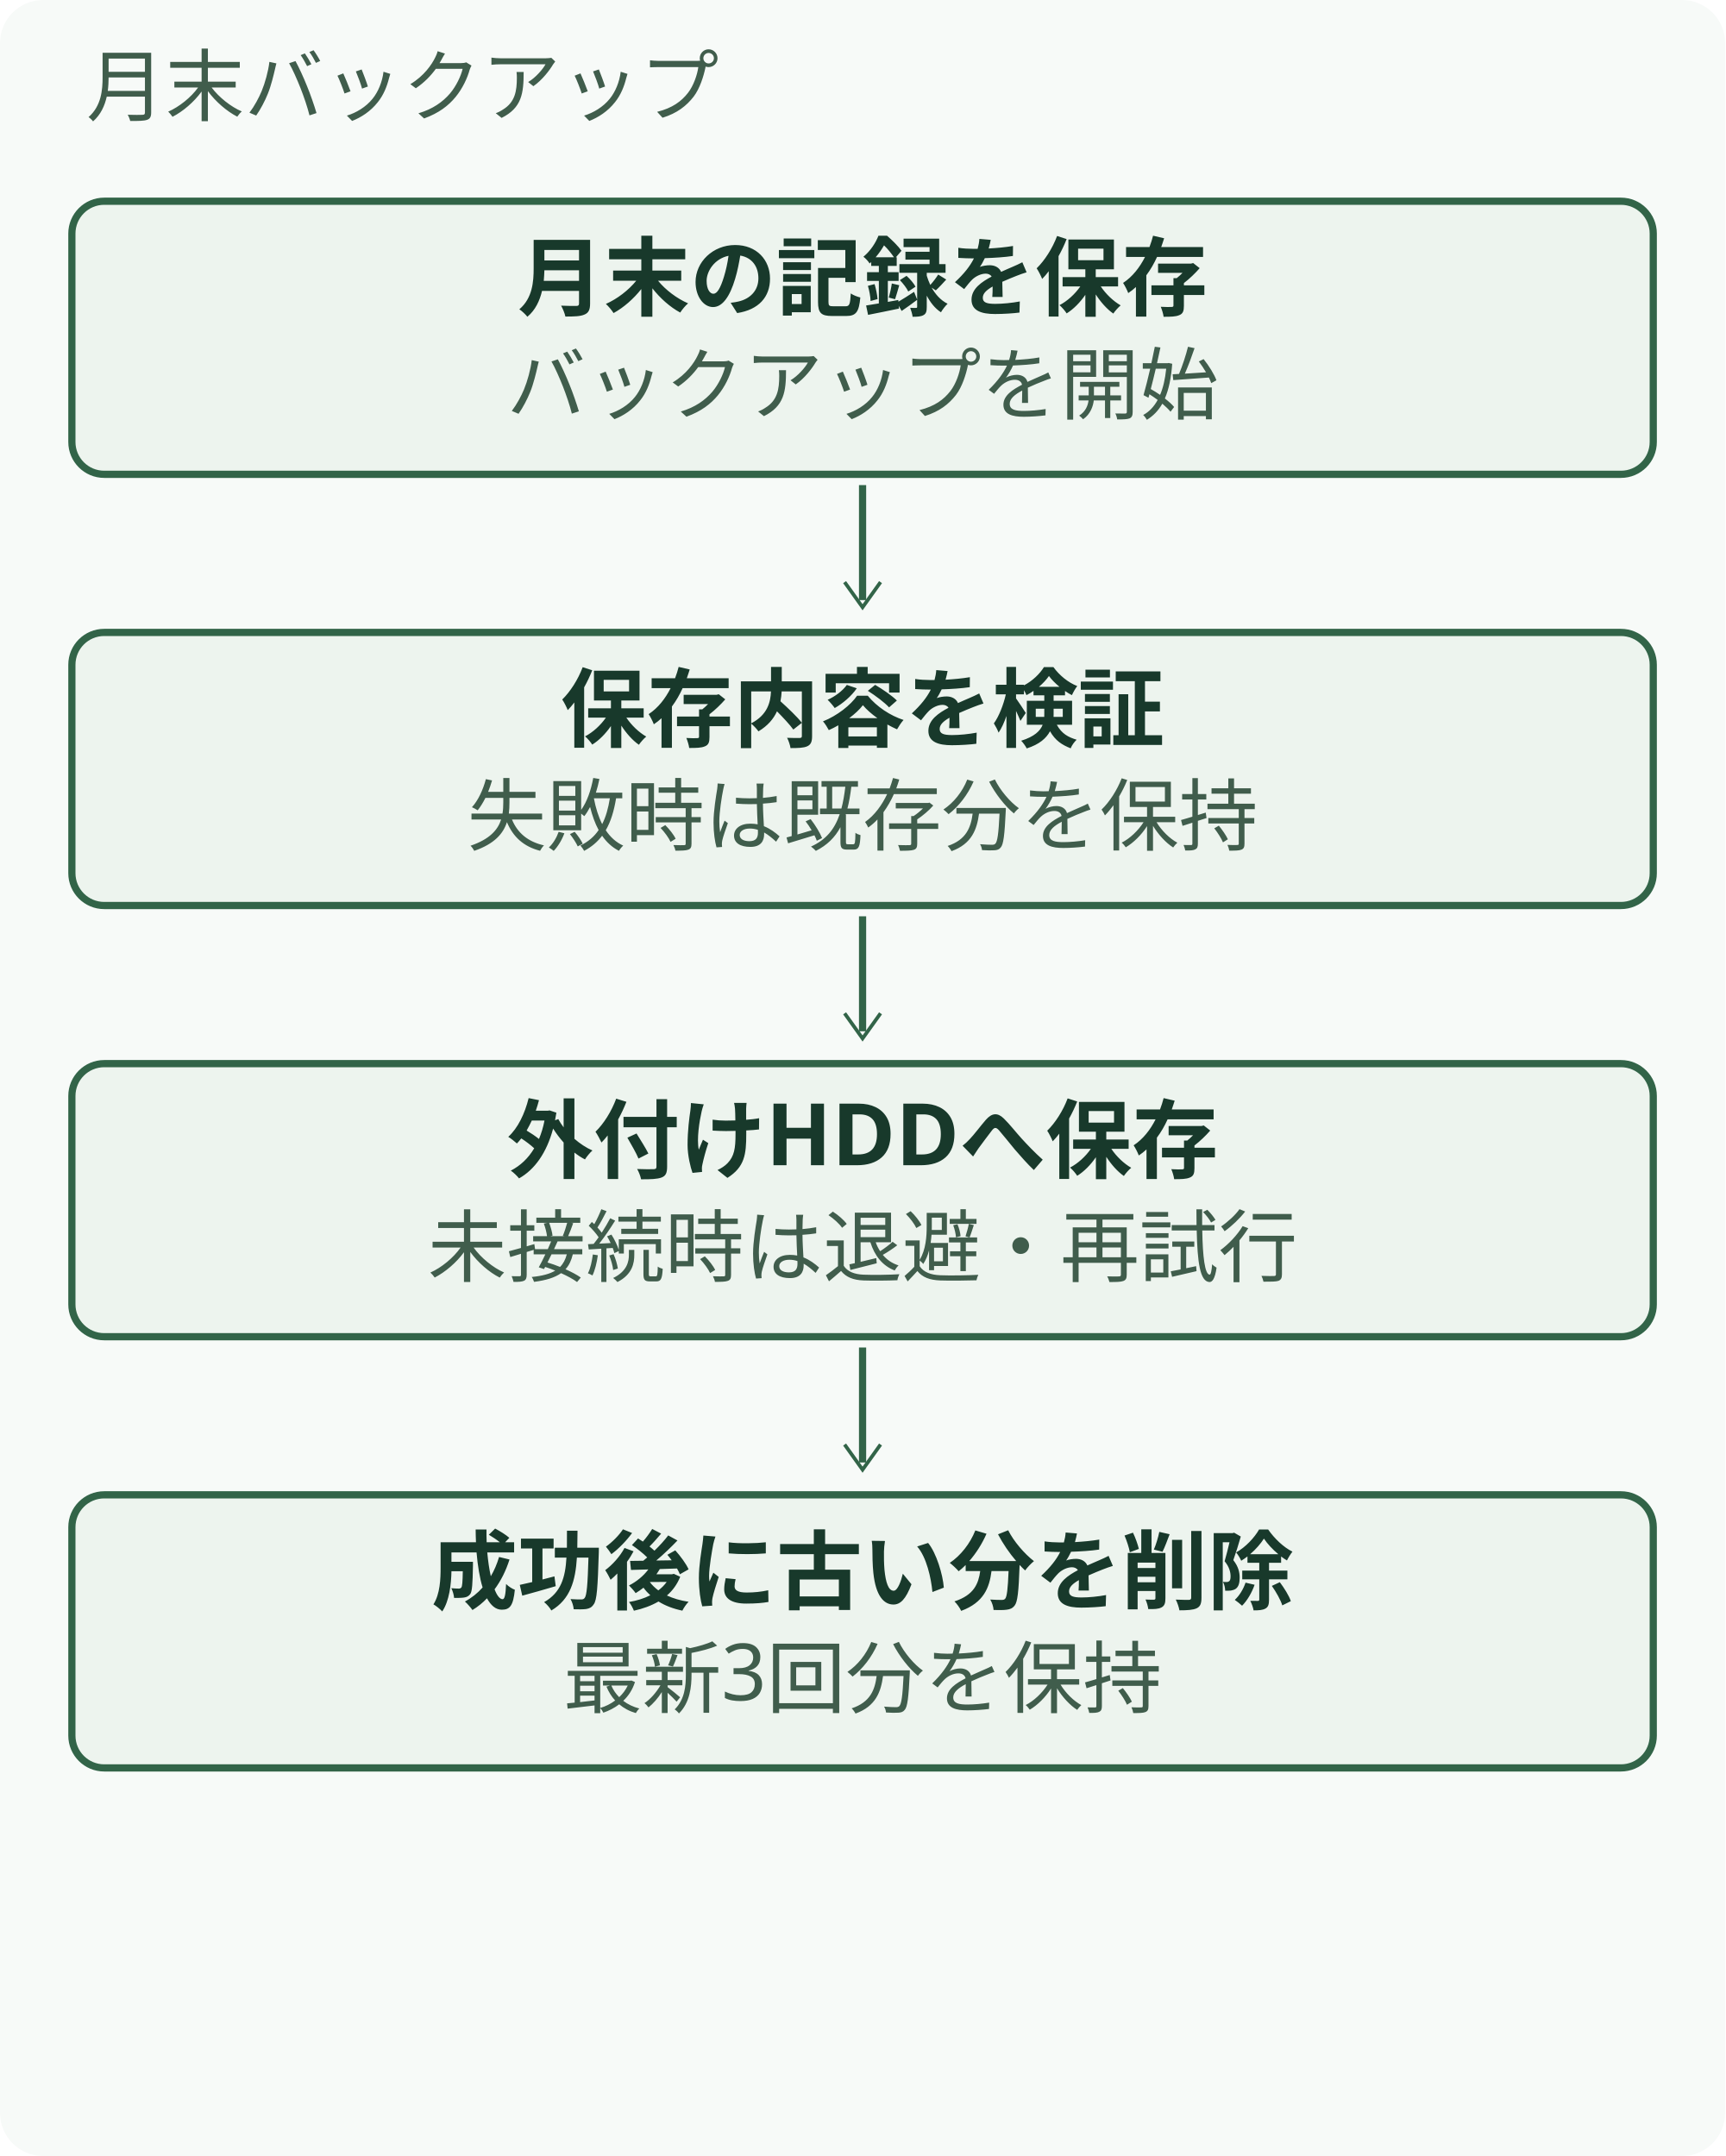
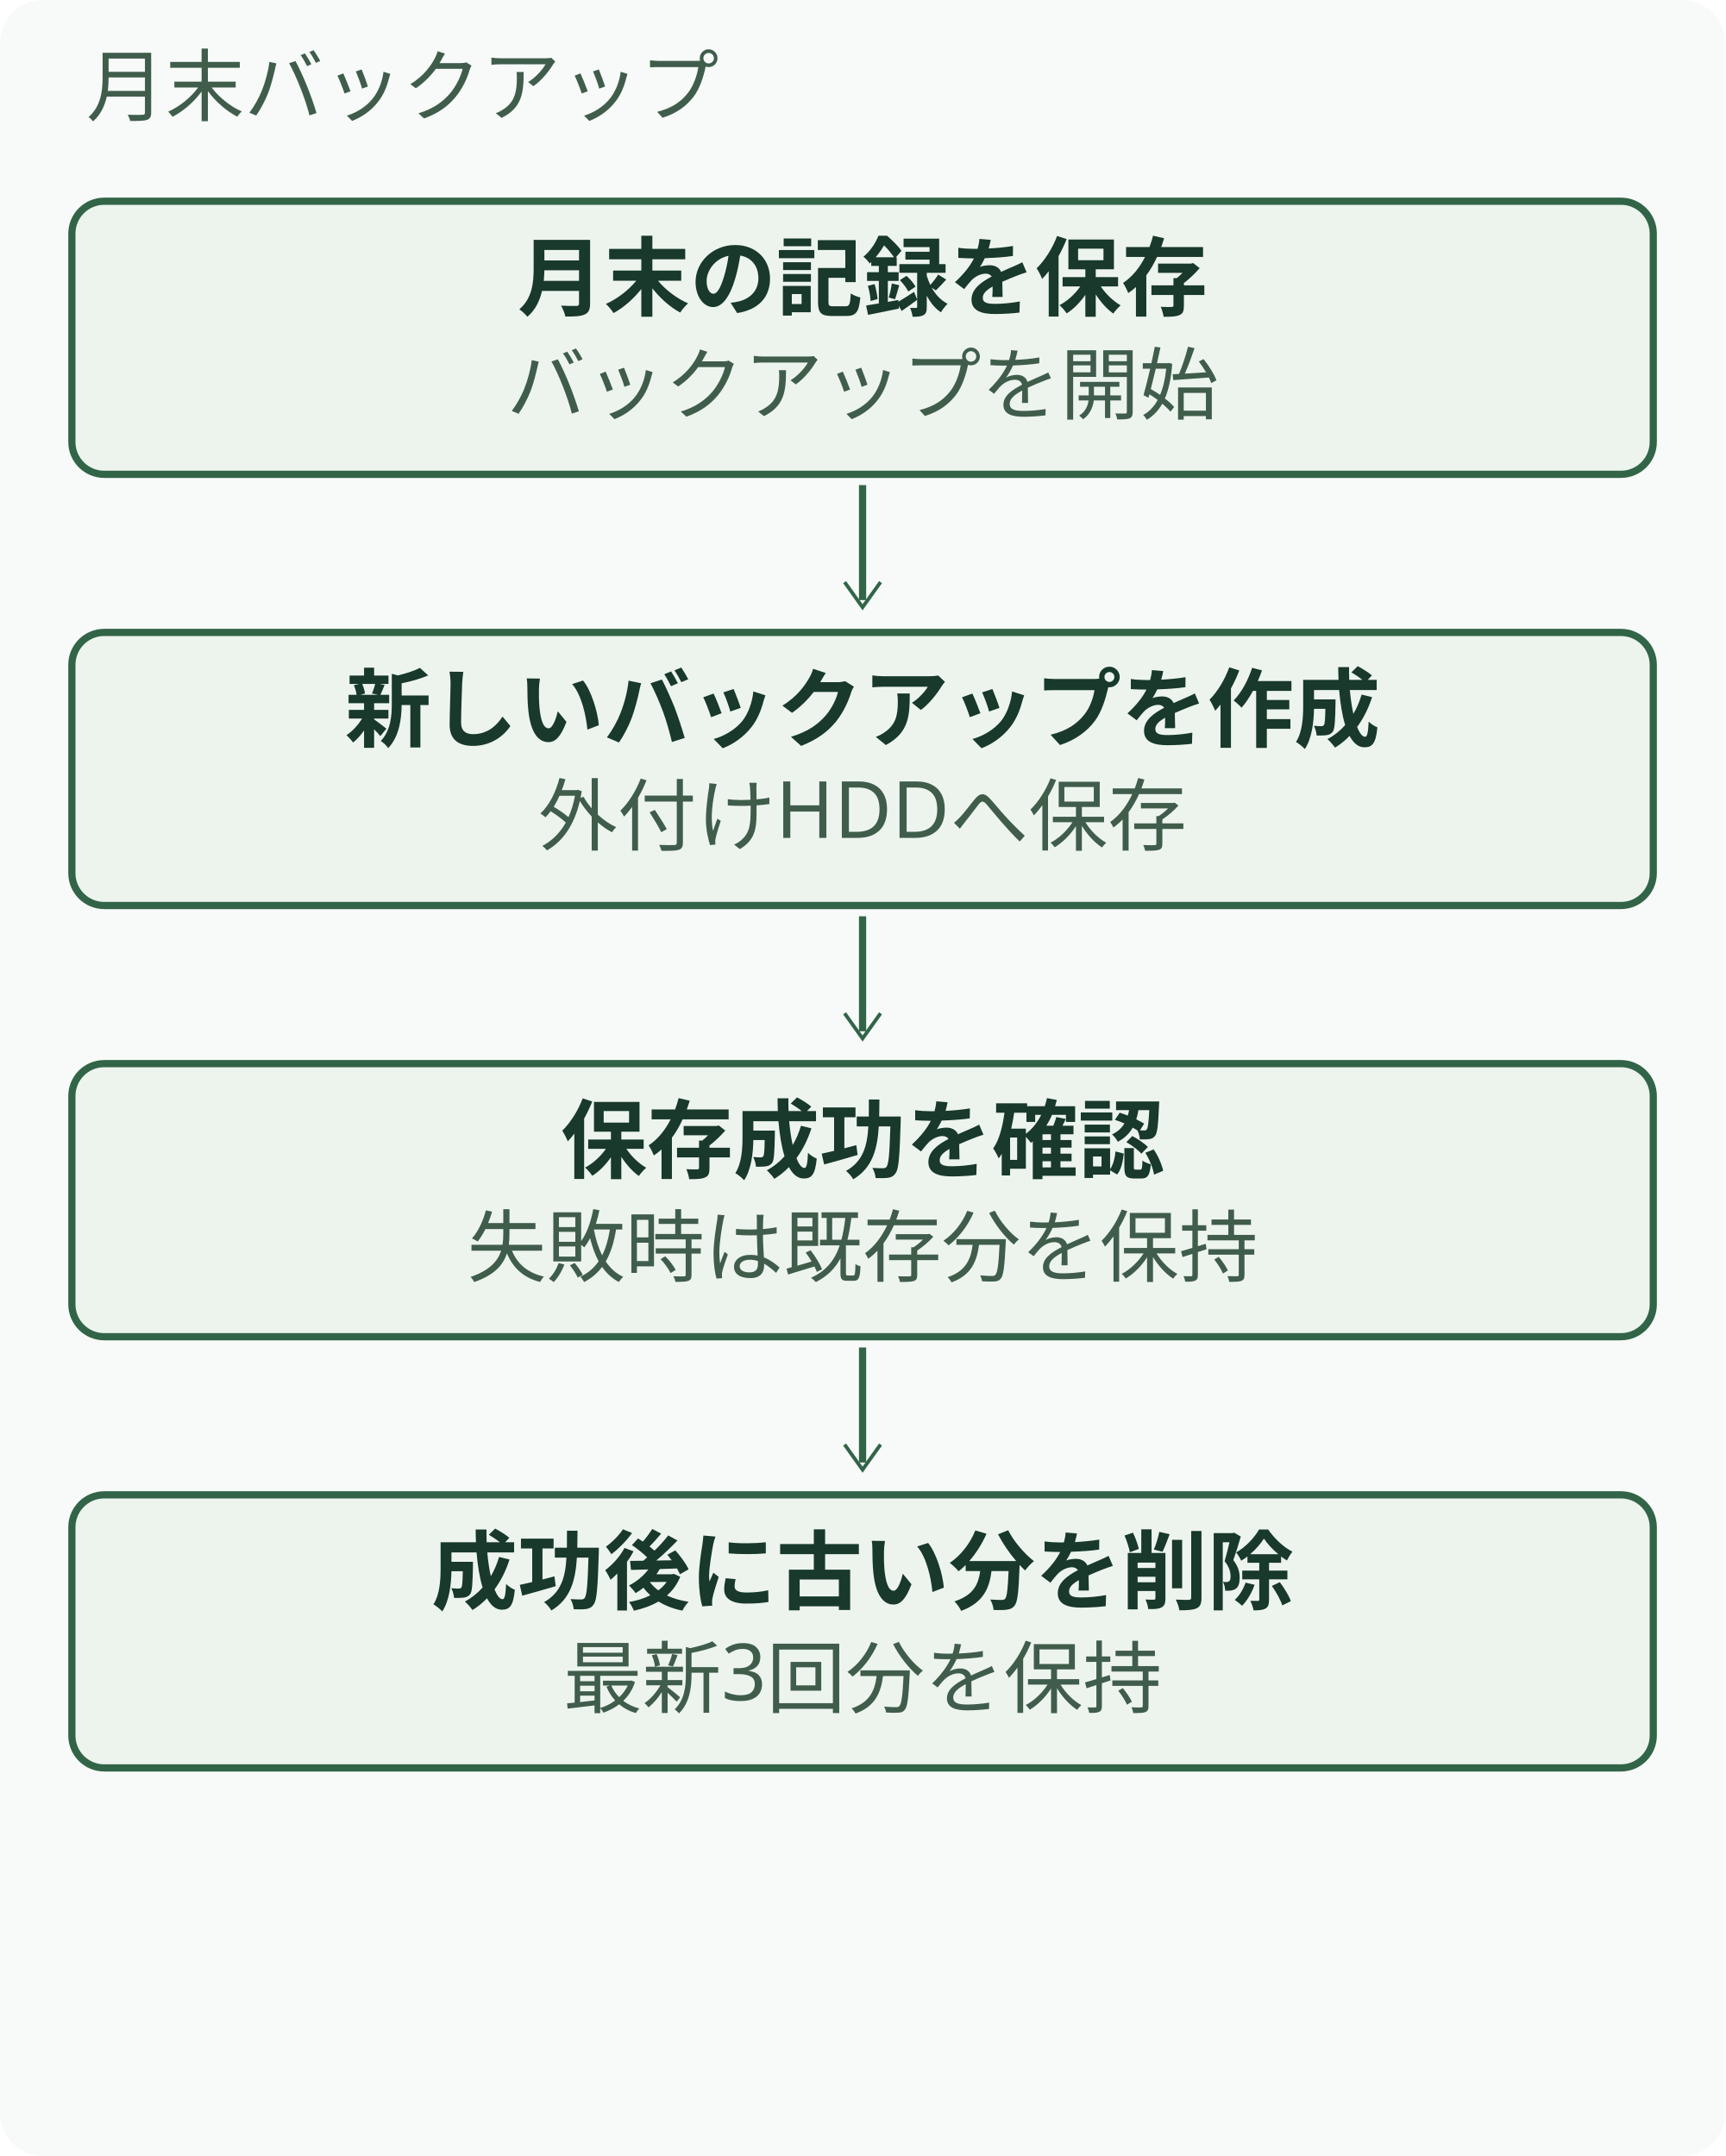
<svg xmlns="http://www.w3.org/2000/svg" width="480" height="600" viewBox="0 0 480 600" role="img" aria-labelledby="title desc">
  <rect width="480" height="600" rx="12" fill="#f7faf8" />
  <text x="24" y="32" fill="#405d4c" font-family="sans-serif" font-size="22">月末バックアップ</text>
  <rect x="20" y="56" width="440" height="76" rx="9" fill="#edf4ee" stroke="#326448" stroke-width="2" />
  <text x="240" y="86" text-anchor="middle" fill="#18392b" font-family="sans-serif" font-size="24" font-weight="600">月末の記録を保存</text>
  <text x="240" y="115" text-anchor="middle" fill="#405d4c" font-family="sans-serif" font-size="22">バックアップを開始</text>
  <path d="M240 135 V167" fill="none" stroke="#326448" stroke-width="2" />
  <path d="M235 162 L240 169 L245 162" fill="none" stroke="#326448" />
  <rect x="20" y="176" width="440" height="76" rx="9" fill="#edf4ee" stroke="#326448" stroke-width="2" />
-   <text x="240" y="206" text-anchor="middle" fill="#18392b" font-family="sans-serif" font-size="24" font-weight="600">保存内容を検証</text>
-   <text x="240" y="235" text-anchor="middle" fill="#405d4c" font-family="sans-serif" font-size="22">失敗時は既存分を保持</text>
+   <text x="240" y="206" text-anchor="middle" fill="#18392b" font-family="sans-serif" font-size="24" font-weight="600">新しいバックアップを作成</text>
+   <text x="240" y="235" text-anchor="middle" fill="#405d4c" font-family="sans-serif" font-size="22">外付けHDDへ保存</text>
  <path d="M240 255 V287" fill="none" stroke="#326448" stroke-width="2" />
  <path d="M235 282 L240 289 L245 282" fill="none" stroke="#326448" />
  <rect x="20" y="296" width="440" height="76" rx="9" fill="#edf4ee" stroke="#326448" stroke-width="2" />
-   <text x="240" y="326" text-anchor="middle" fill="#18392b" font-family="sans-serif" font-size="24" font-weight="600">外付けHDDへ保存</text>
-   <text x="240" y="355" text-anchor="middle" fill="#405d4c" font-family="sans-serif" font-size="22">未接続時は退避・再試行</text>
+   <text x="240" y="326" text-anchor="middle" fill="#18392b" font-family="sans-serif" font-size="24" font-weight="600">保存成功を確認</text>
+   <text x="240" y="355" text-anchor="middle" fill="#405d4c" font-family="sans-serif" font-size="22">失敗時は既存分を保持</text>
  <path d="M240 375 V407" fill="none" stroke="#326448" stroke-width="2" />
  <path d="M235 402 L240 409 L245 402" fill="none" stroke="#326448" />
  <rect x="20" y="416" width="440" height="76" rx="9" fill="#edf4ee" stroke="#326448" stroke-width="2" />
  <text x="240" y="446" text-anchor="middle" fill="#18392b" font-family="sans-serif" font-size="24" font-weight="600">成功後に古い分を削除</text>
  <text x="240" y="475" text-anchor="middle" fill="#405d4c" font-family="sans-serif" font-size="22">最新3回分を保持</text>
</svg>
